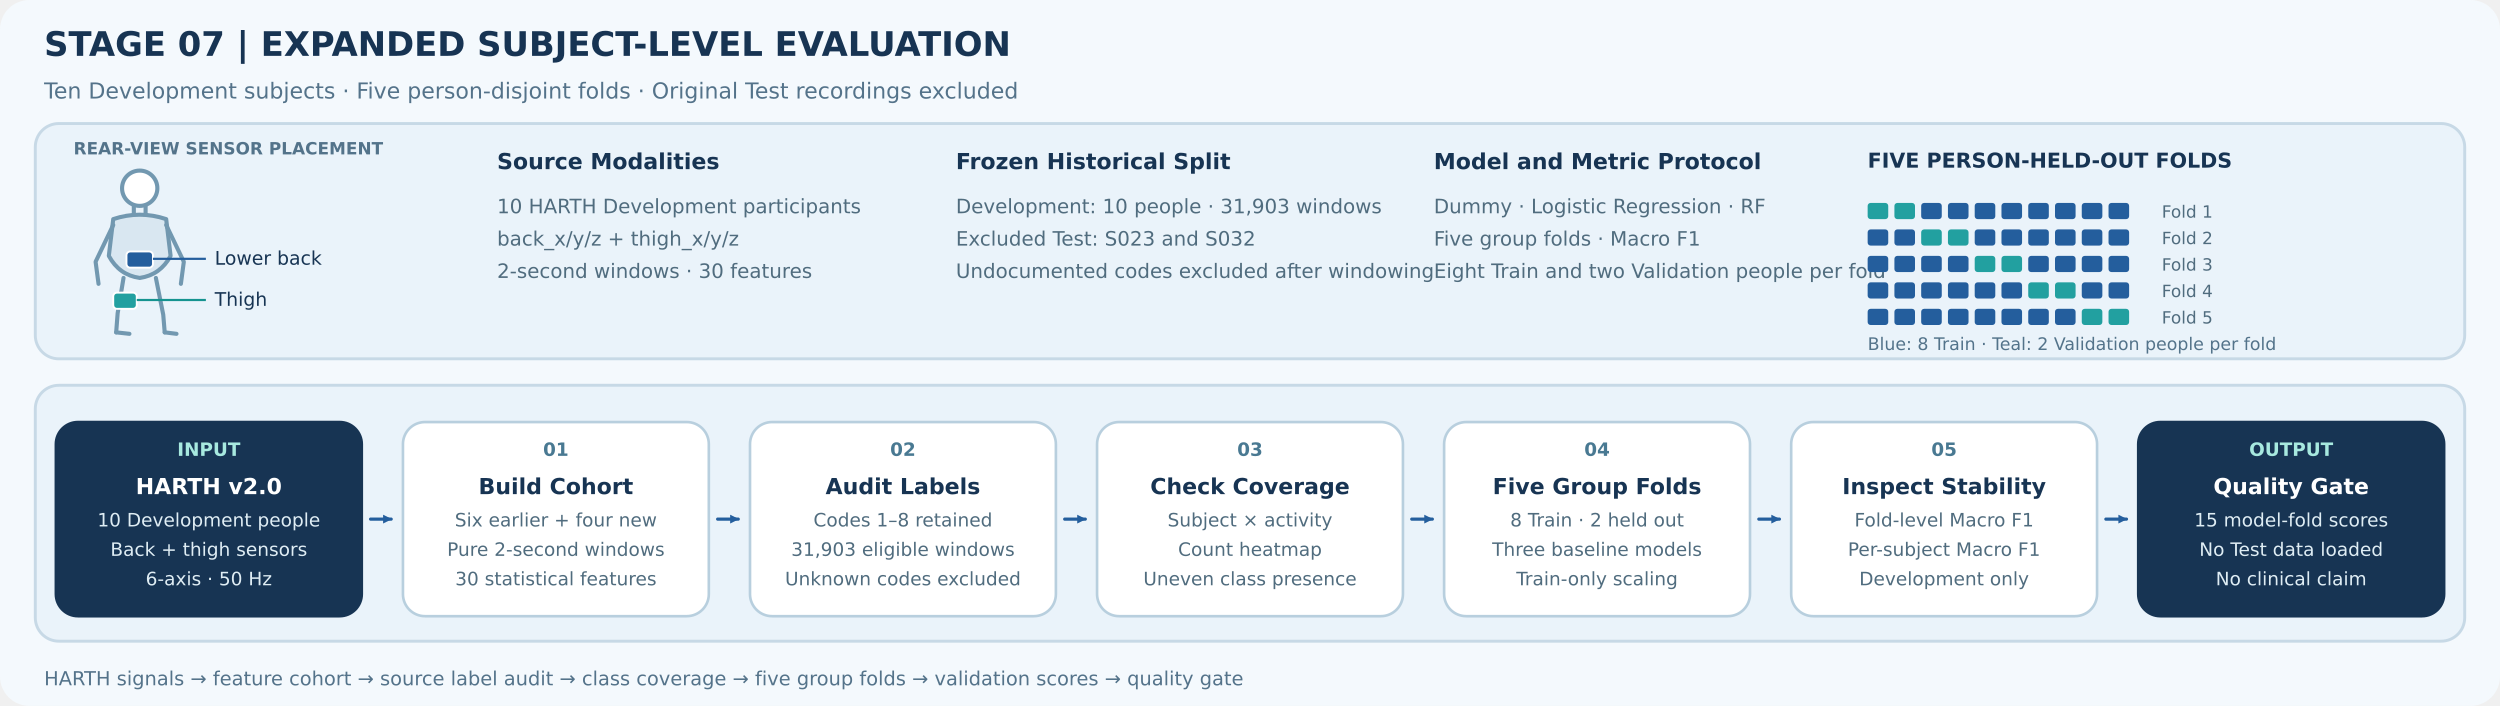
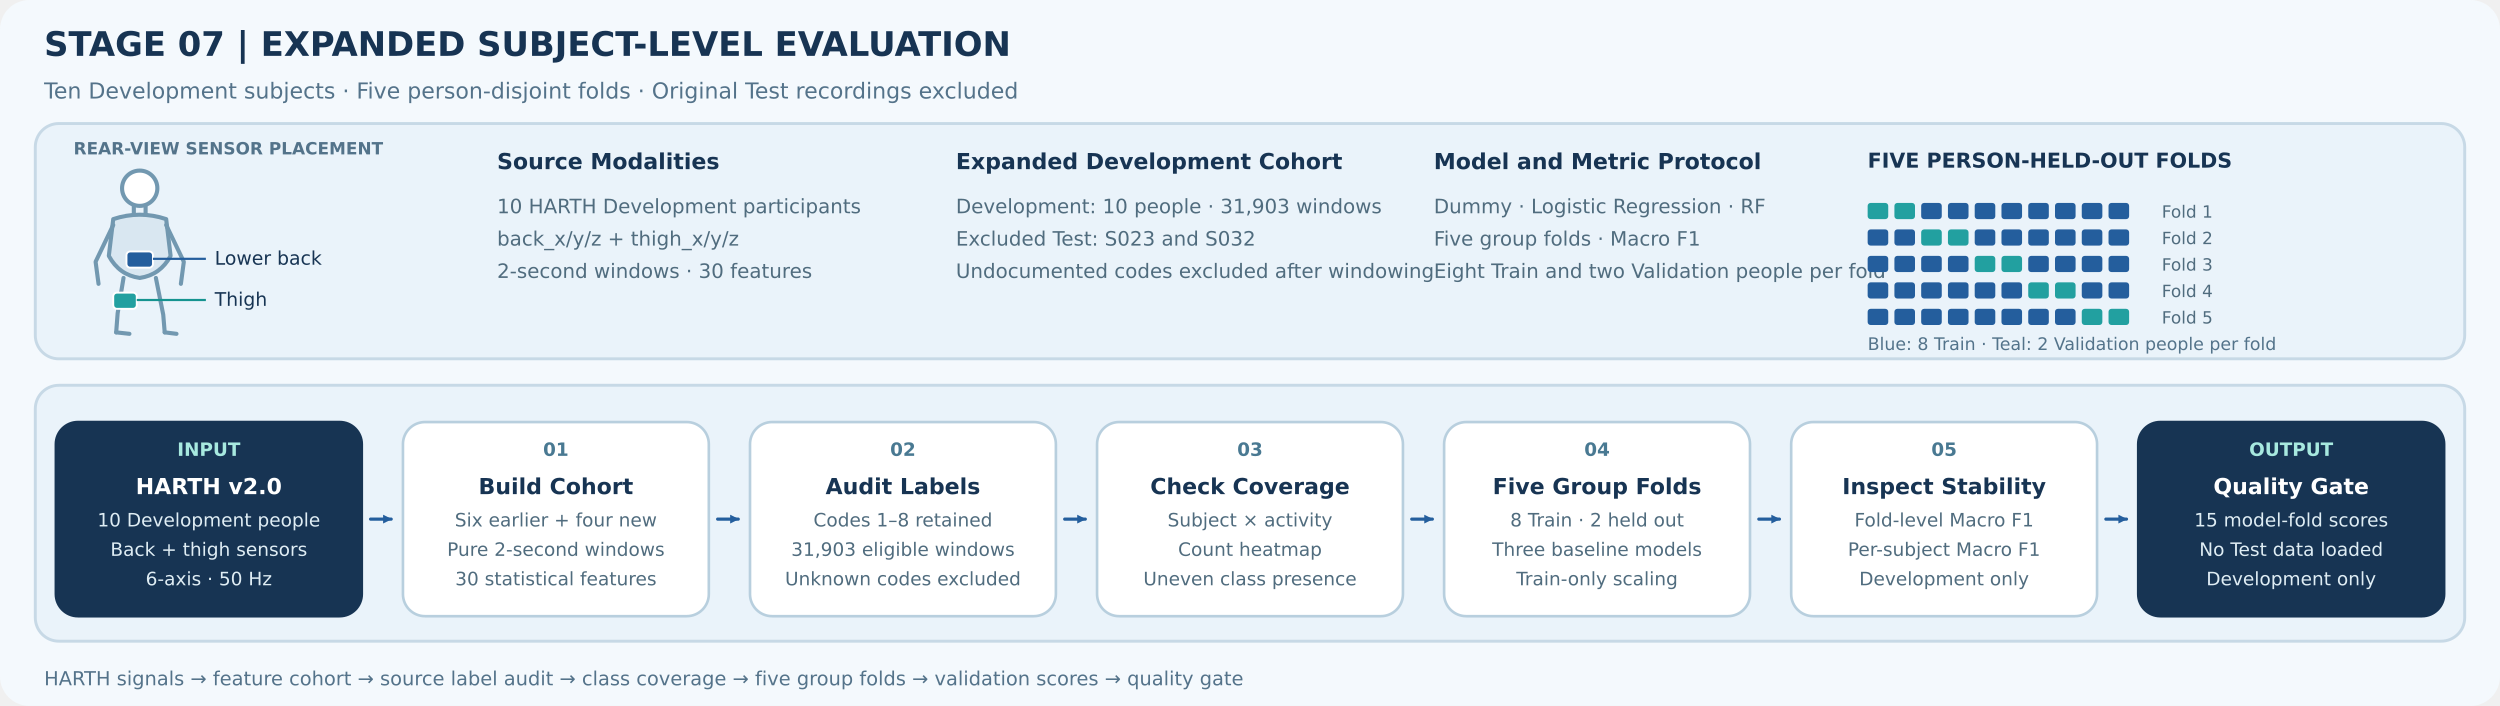
<svg xmlns="http://www.w3.org/2000/svg" width="1700" height="480" viewBox="0 0 1700 480" role="img" aria-labelledby="title desc">
  <defs>
    <marker id="small-arrow" markerUnits="userSpaceOnUse" markerWidth="6" markerHeight="6" refX="5.5" refY="3" orient="auto">
      <path d="M0 0 L6 3 L0 6 Z" fill="#245E9D" />
    </marker>
  </defs>
  <rect width="1700" height="480" rx="20" fill="#F4F9FD" />
  <g font-family="DejaVu Sans, Arial, sans-serif">
    <text x="30" y="38" font-size="23" font-weight="700" fill="#173453">STAGE 07 | EXPANDED SUBJECT-LEVEL EVALUATION</text>
    <text x="30" y="67" font-size="15" fill="#54738A">Ten Development subjects · Five person-disjoint folds · Original Test recordings excluded</text>
    <rect x="24" y="84" width="1652" height="160" rx="16" fill="#EAF3FA" stroke="#C7D9E6" stroke-width="2" />
    <rect x="24" y="262" width="1652" height="174" rx="16" fill="#EAF3FA" stroke="#C7D9E6" stroke-width="2" />
    <g aria-label="Rear-view body and true sensor positions">
      <text x="50" y="105" font-size="11.5" font-weight="700" fill="#53738A">REAR-VIEW SENSOR PLACEMENT</text>
      <g stroke="#7298B0" stroke-width="2.8" stroke-linecap="round" stroke-linejoin="round">
        <circle cx="95" cy="128" r="12" fill="#FFFFFF" />
        <path d="M91 140 L91 147 M99 140 L99 147" fill="none" />
        <path d="M77 149 Q95 143 113 149 L116 174 Q109 187 95 189 Q81 187 74 174 Z" fill="#D9E7F1" />
        <path d="M77 153 L65 178 L67 193 M113 153 L125 178 L123 193" fill="none" />
        <path d="M84 189 L80 213 L79 226 M106 189 L111 214 L112 226" fill="none" />
        <path d="M79 226 L88 227 M112 226 L120 227" fill="none" />
      </g>
      <rect x="86" y="171" width="18" height="11" rx="2.5" fill="#245E9D" stroke="#FFFFFF" stroke-width="1.3" />
      <rect x="77" y="199" width="16" height="11" rx="2.5" fill="#22A0A0" stroke="#FFFFFF" stroke-width="1.3" />
      <path d="M104 176 H140" stroke="#245E9D" stroke-width="1.5" />
      <text x="146" y="180" font-size="12.8" fill="#173453">Lower back</text>
      <path d="M93 204 H140" stroke="#15938F" stroke-width="1.5" />
      <text x="146" y="208" font-size="12.8" fill="#173453">Thigh</text>
    </g>
    <g>
      <text x="338" y="115" font-size="15" font-weight="700" fill="#173453">Source Modalities</text>
      <text x="338" y="145" font-size="13.5" fill="#506C7E">10 HARTH Development participants</text>
      <text x="338" y="167" font-size="13.5" fill="#506C7E">back_x/y/z + thigh_x/y/z</text>
      <text x="338" y="189" font-size="13.5" fill="#506C7E">2-second windows · 30 features</text>
    </g>
    <g>
-       <text x="650" y="115" font-size="15" font-weight="700" fill="#173453">Frozen Historical Split</text>
+       <text x="650" y="115" font-size="15" font-weight="700" fill="#173453">Expanded Development Cohort</text>
      <text x="650" y="145" font-size="13.5" fill="#506C7E">Development: 10 people · 31,903 windows</text>
      <text x="650" y="167" font-size="13.5" fill="#506C7E">Excluded Test: S023 and S032</text>
      <text x="650" y="189" font-size="13.5" fill="#506C7E">Undocumented codes excluded after windowing</text>
    </g>
    <g>
      <text x="975" y="115" font-size="15" font-weight="700" fill="#173453">Model and Metric Protocol</text>
      <text x="975" y="145" font-size="13.5" fill="#506C7E">Dummy · Logistic Regression · RF</text>
      <text x="975" y="167" font-size="13.5" fill="#506C7E">Five group folds · Macro F1</text>
      <text x="975" y="189" font-size="13.5" fill="#506C7E">Eight Train and two Validation people per fold</text>
    </g>
    <g aria-label="Five subject-disjoint folds; teal represents two validation people">
      <text x="1270" y="114" font-size="14" font-weight="700" fill="#173453">FIVE PERSON-HELD-OUT FOLDS</text>
      <g>
        <rect x="1270" y="138" width="14" height="11" rx="2" fill="#22A0A0" />
        <rect x="1288.2" y="138" width="14" height="11" rx="2" fill="#22A0A0" />
        <rect x="1306.4" y="138" width="14" height="11" rx="2" fill="#245E9D" />
        <rect x="1324.6" y="138" width="14" height="11" rx="2" fill="#245E9D" />
        <rect x="1342.8" y="138" width="14" height="11" rx="2" fill="#245E9D" />
        <rect x="1361" y="138" width="14" height="11" rx="2" fill="#245E9D" />
        <rect x="1379.2" y="138" width="14" height="11" rx="2" fill="#245E9D" />
        <rect x="1397.4" y="138" width="14" height="11" rx="2" fill="#245E9D" />
        <rect x="1415.6" y="138" width="14" height="11" rx="2" fill="#245E9D" />
        <rect x="1433.8" y="138" width="14" height="11" rx="2" fill="#245E9D" />
        <text x="1470" y="148" font-size="11.5" fill="#506C7E">Fold 1</text>
      </g>
      <g>
        <rect x="1270" y="156" width="14" height="11" rx="2" fill="#245E9D" />
        <rect x="1288.2" y="156" width="14" height="11" rx="2" fill="#245E9D" />
        <rect x="1306.4" y="156" width="14" height="11" rx="2" fill="#22A0A0" />
        <rect x="1324.6" y="156" width="14" height="11" rx="2" fill="#22A0A0" />
        <rect x="1342.8" y="156" width="14" height="11" rx="2" fill="#245E9D" />
        <rect x="1361" y="156" width="14" height="11" rx="2" fill="#245E9D" />
        <rect x="1379.2" y="156" width="14" height="11" rx="2" fill="#245E9D" />
        <rect x="1397.4" y="156" width="14" height="11" rx="2" fill="#245E9D" />
        <rect x="1415.6" y="156" width="14" height="11" rx="2" fill="#245E9D" />
        <rect x="1433.8" y="156" width="14" height="11" rx="2" fill="#245E9D" />
        <text x="1470" y="166" font-size="11.5" fill="#506C7E">Fold 2</text>
      </g>
      <g>
        <rect x="1270" y="174" width="14" height="11" rx="2" fill="#245E9D" />
        <rect x="1288.2" y="174" width="14" height="11" rx="2" fill="#245E9D" />
        <rect x="1306.4" y="174" width="14" height="11" rx="2" fill="#245E9D" />
        <rect x="1324.6" y="174" width="14" height="11" rx="2" fill="#245E9D" />
        <rect x="1342.8" y="174" width="14" height="11" rx="2" fill="#22A0A0" />
        <rect x="1361" y="174" width="14" height="11" rx="2" fill="#22A0A0" />
        <rect x="1379.2" y="174" width="14" height="11" rx="2" fill="#245E9D" />
        <rect x="1397.4" y="174" width="14" height="11" rx="2" fill="#245E9D" />
        <rect x="1415.6" y="174" width="14" height="11" rx="2" fill="#245E9D" />
        <rect x="1433.8" y="174" width="14" height="11" rx="2" fill="#245E9D" />
        <text x="1470" y="184" font-size="11.5" fill="#506C7E">Fold 3</text>
      </g>
      <g>
        <rect x="1270" y="192" width="14" height="11" rx="2" fill="#245E9D" />
        <rect x="1288.2" y="192" width="14" height="11" rx="2" fill="#245E9D" />
        <rect x="1306.4" y="192" width="14" height="11" rx="2" fill="#245E9D" />
        <rect x="1324.6" y="192" width="14" height="11" rx="2" fill="#245E9D" />
        <rect x="1342.8" y="192" width="14" height="11" rx="2" fill="#245E9D" />
        <rect x="1361" y="192" width="14" height="11" rx="2" fill="#245E9D" />
        <rect x="1379.2" y="192" width="14" height="11" rx="2" fill="#22A0A0" />
        <rect x="1397.4" y="192" width="14" height="11" rx="2" fill="#22A0A0" />
        <rect x="1415.6" y="192" width="14" height="11" rx="2" fill="#245E9D" />
        <rect x="1433.8" y="192" width="14" height="11" rx="2" fill="#245E9D" />
        <text x="1470" y="202" font-size="11.5" fill="#506C7E">Fold 4</text>
      </g>
      <g>
        <rect x="1270" y="210" width="14" height="11" rx="2" fill="#245E9D" />
        <rect x="1288.2" y="210" width="14" height="11" rx="2" fill="#245E9D" />
        <rect x="1306.4" y="210" width="14" height="11" rx="2" fill="#245E9D" />
        <rect x="1324.6" y="210" width="14" height="11" rx="2" fill="#245E9D" />
        <rect x="1342.8" y="210" width="14" height="11" rx="2" fill="#245E9D" />
        <rect x="1361" y="210" width="14" height="11" rx="2" fill="#245E9D" />
        <rect x="1379.2" y="210" width="14" height="11" rx="2" fill="#245E9D" />
        <rect x="1397.4" y="210" width="14" height="11" rx="2" fill="#245E9D" />
        <rect x="1415.6" y="210" width="14" height="11" rx="2" fill="#22A0A0" />
        <rect x="1433.8" y="210" width="14" height="11" rx="2" fill="#22A0A0" />
        <text x="1470" y="220" font-size="11.5" fill="#506C7E">Fold 5</text>
      </g>
      <text x="1270" y="238" font-size="11.8" fill="#53738A">Blue: 8 Train · Teal: 2 Validation people per fold</text>
    </g>
    <g aria-label="Six identical compact right-facing workflow arrows">
      <path d="M252 353 H266" fill="none" stroke="#245E9D" stroke-width="2.2" stroke-linecap="round" marker-end="url(#small-arrow)" />
      <path d="M488 353 H502" fill="none" stroke="#245E9D" stroke-width="2.2" stroke-linecap="round" marker-end="url(#small-arrow)" />
      <path d="M724 353 H738" fill="none" stroke="#245E9D" stroke-width="2.2" stroke-linecap="round" marker-end="url(#small-arrow)" />
      <path d="M960 353 H974" fill="none" stroke="#245E9D" stroke-width="2.2" stroke-linecap="round" marker-end="url(#small-arrow)" />
      <path d="M1196 353 H1210" fill="none" stroke="#245E9D" stroke-width="2.2" stroke-linecap="round" marker-end="url(#small-arrow)" />
      <path d="M1432 353 H1446" fill="none" stroke="#245E9D" stroke-width="2.2" stroke-linecap="round" marker-end="url(#small-arrow)" />
    </g>
    <g aria-label="Seven sequential scientific processing blocks">
      <g class="process-block">
        <rect x="38" y="287" width="208" height="132" rx="15" fill="#173453" stroke="#173453" stroke-width="1.8" />
        <text x="142" y="310" text-anchor="middle" font-size="12.5" font-weight="700" fill="#A7E9DF">INPUT</text>
        <text x="142" y="336" text-anchor="middle" font-size="15" font-weight="700" fill="#FFFFFF">HARTH v2.0</text>
        <text x="142" y="358" text-anchor="middle" font-size="12.6" fill="#DFEDF4">10 Development people</text>
        <text x="142" y="378" text-anchor="middle" font-size="12.6" fill="#DFEDF4">Back + thigh sensors</text>
        <text x="142" y="398" text-anchor="middle" font-size="12.6" fill="#DFEDF4">6-axis · 50 Hz</text>
      </g>
      <g class="process-block">
        <rect x="274" y="287" width="208" height="132" rx="15" fill="#FFFFFF" stroke="#B8CFDE" stroke-width="1.8" />
        <text x="378" y="310" text-anchor="middle" font-size="12.5" font-weight="700" fill="#497992">01</text>
        <text x="378" y="336" text-anchor="middle" font-size="15" font-weight="700" fill="#173453">Build Cohort</text>
        <text x="378" y="358" text-anchor="middle" font-size="12.6" fill="#506C7E">Six earlier + four new</text>
        <text x="378" y="378" text-anchor="middle" font-size="12.6" fill="#506C7E">Pure 2-second windows</text>
        <text x="378" y="398" text-anchor="middle" font-size="12.6" fill="#506C7E">30 statistical features</text>
      </g>
      <g class="process-block">
        <rect x="510" y="287" width="208" height="132" rx="15" fill="#FFFFFF" stroke="#B8CFDE" stroke-width="1.8" />
        <text x="614" y="310" text-anchor="middle" font-size="12.5" font-weight="700" fill="#497992">02</text>
        <text x="614" y="336" text-anchor="middle" font-size="15" font-weight="700" fill="#173453">Audit Labels</text>
        <text x="614" y="358" text-anchor="middle" font-size="12.6" fill="#506C7E">Codes 1–8 retained</text>
        <text x="614" y="378" text-anchor="middle" font-size="12.6" fill="#506C7E">31,903 eligible windows</text>
        <text x="614" y="398" text-anchor="middle" font-size="12.6" fill="#506C7E">Unknown codes excluded</text>
      </g>
      <g class="process-block">
        <rect x="746" y="287" width="208" height="132" rx="15" fill="#FFFFFF" stroke="#B8CFDE" stroke-width="1.8" />
        <text x="850" y="310" text-anchor="middle" font-size="12.5" font-weight="700" fill="#497992">03</text>
        <text x="850" y="336" text-anchor="middle" font-size="15" font-weight="700" fill="#173453">Check Coverage</text>
        <text x="850" y="358" text-anchor="middle" font-size="12.6" fill="#506C7E">Subject × activity</text>
        <text x="850" y="378" text-anchor="middle" font-size="12.6" fill="#506C7E">Count heatmap</text>
        <text x="850" y="398" text-anchor="middle" font-size="12.6" fill="#506C7E">Uneven class presence</text>
      </g>
      <g class="process-block">
        <rect x="982" y="287" width="208" height="132" rx="15" fill="#FFFFFF" stroke="#B8CFDE" stroke-width="1.8" />
        <text x="1086" y="310" text-anchor="middle" font-size="12.5" font-weight="700" fill="#497992">04</text>
        <text x="1086" y="336" text-anchor="middle" font-size="15" font-weight="700" fill="#173453">Five Group Folds</text>
        <text x="1086" y="358" text-anchor="middle" font-size="12.6" fill="#506C7E">8 Train · 2 held out</text>
        <text x="1086" y="378" text-anchor="middle" font-size="12.6" fill="#506C7E">Three baseline models</text>
        <text x="1086" y="398" text-anchor="middle" font-size="12.6" fill="#506C7E">Train-only scaling</text>
      </g>
      <g class="process-block">
        <rect x="1218" y="287" width="208" height="132" rx="15" fill="#FFFFFF" stroke="#B8CFDE" stroke-width="1.8" />
        <text x="1322" y="310" text-anchor="middle" font-size="12.5" font-weight="700" fill="#497992">05</text>
        <text x="1322" y="336" text-anchor="middle" font-size="15" font-weight="700" fill="#173453">Inspect Stability</text>
        <text x="1322" y="358" text-anchor="middle" font-size="12.6" fill="#506C7E">Fold-level Macro F1</text>
        <text x="1322" y="378" text-anchor="middle" font-size="12.6" fill="#506C7E">Per-subject Macro F1</text>
        <text x="1322" y="398" text-anchor="middle" font-size="12.6" fill="#506C7E">Development only</text>
      </g>
      <g class="process-block">
        <rect x="1454" y="287" width="208" height="132" rx="15" fill="#173453" stroke="#173453" stroke-width="1.8" />
        <text x="1558" y="310" text-anchor="middle" font-size="12.5" font-weight="700" fill="#A7E9DF">OUTPUT</text>
        <text x="1558" y="336" text-anchor="middle" font-size="15" font-weight="700" fill="#FFFFFF">Quality Gate</text>
        <text x="1558" y="358" text-anchor="middle" font-size="12.6" fill="#DFEDF4">15 model-fold scores</text>
        <text x="1558" y="378" text-anchor="middle" font-size="12.6" fill="#DFEDF4">No Test data loaded</text>
-         <text x="1558" y="398" text-anchor="middle" font-size="12.6" fill="#DFEDF4">No clinical claim</text>
+         <text x="1558" y="398" text-anchor="middle" font-size="12.6" fill="#DFEDF4">Development only</text>
      </g>
    </g>
    <text x="30" y="466" font-size="13.2" fill="#54738A">HARTH signals → feature cohort → source label audit → class coverage → five group folds → validation scores → quality gate</text>
  </g>
</svg>
